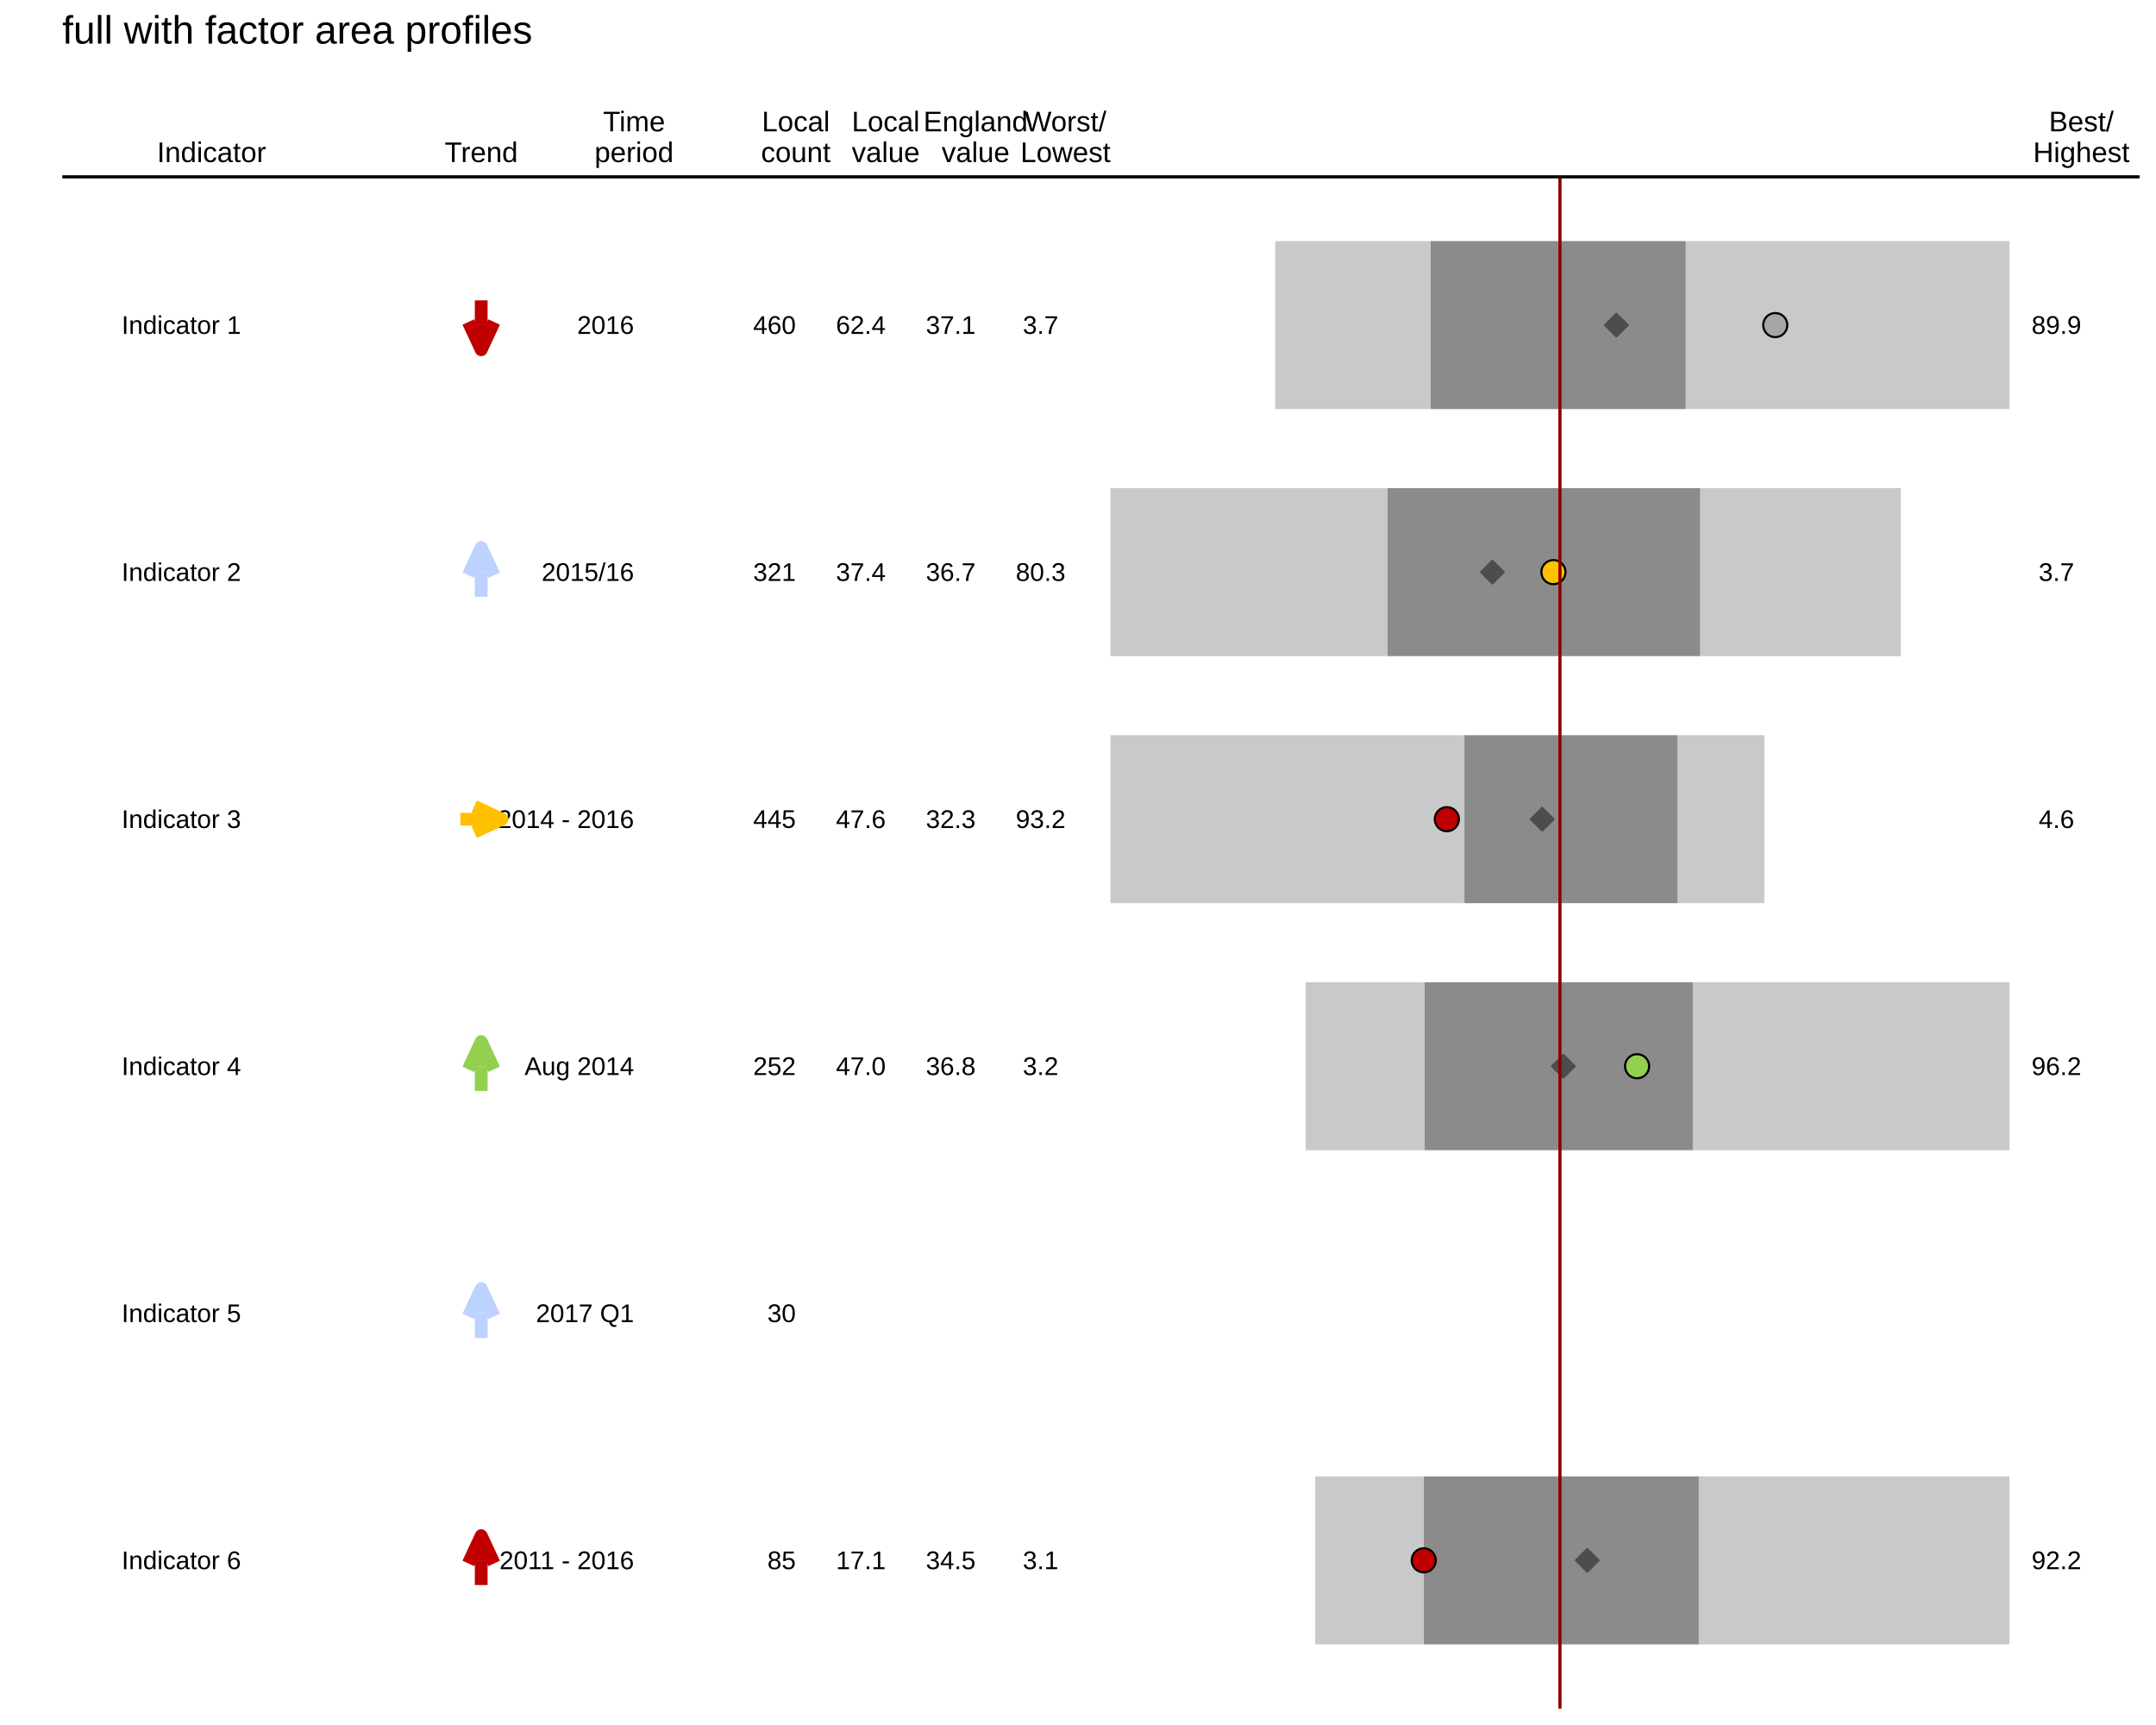
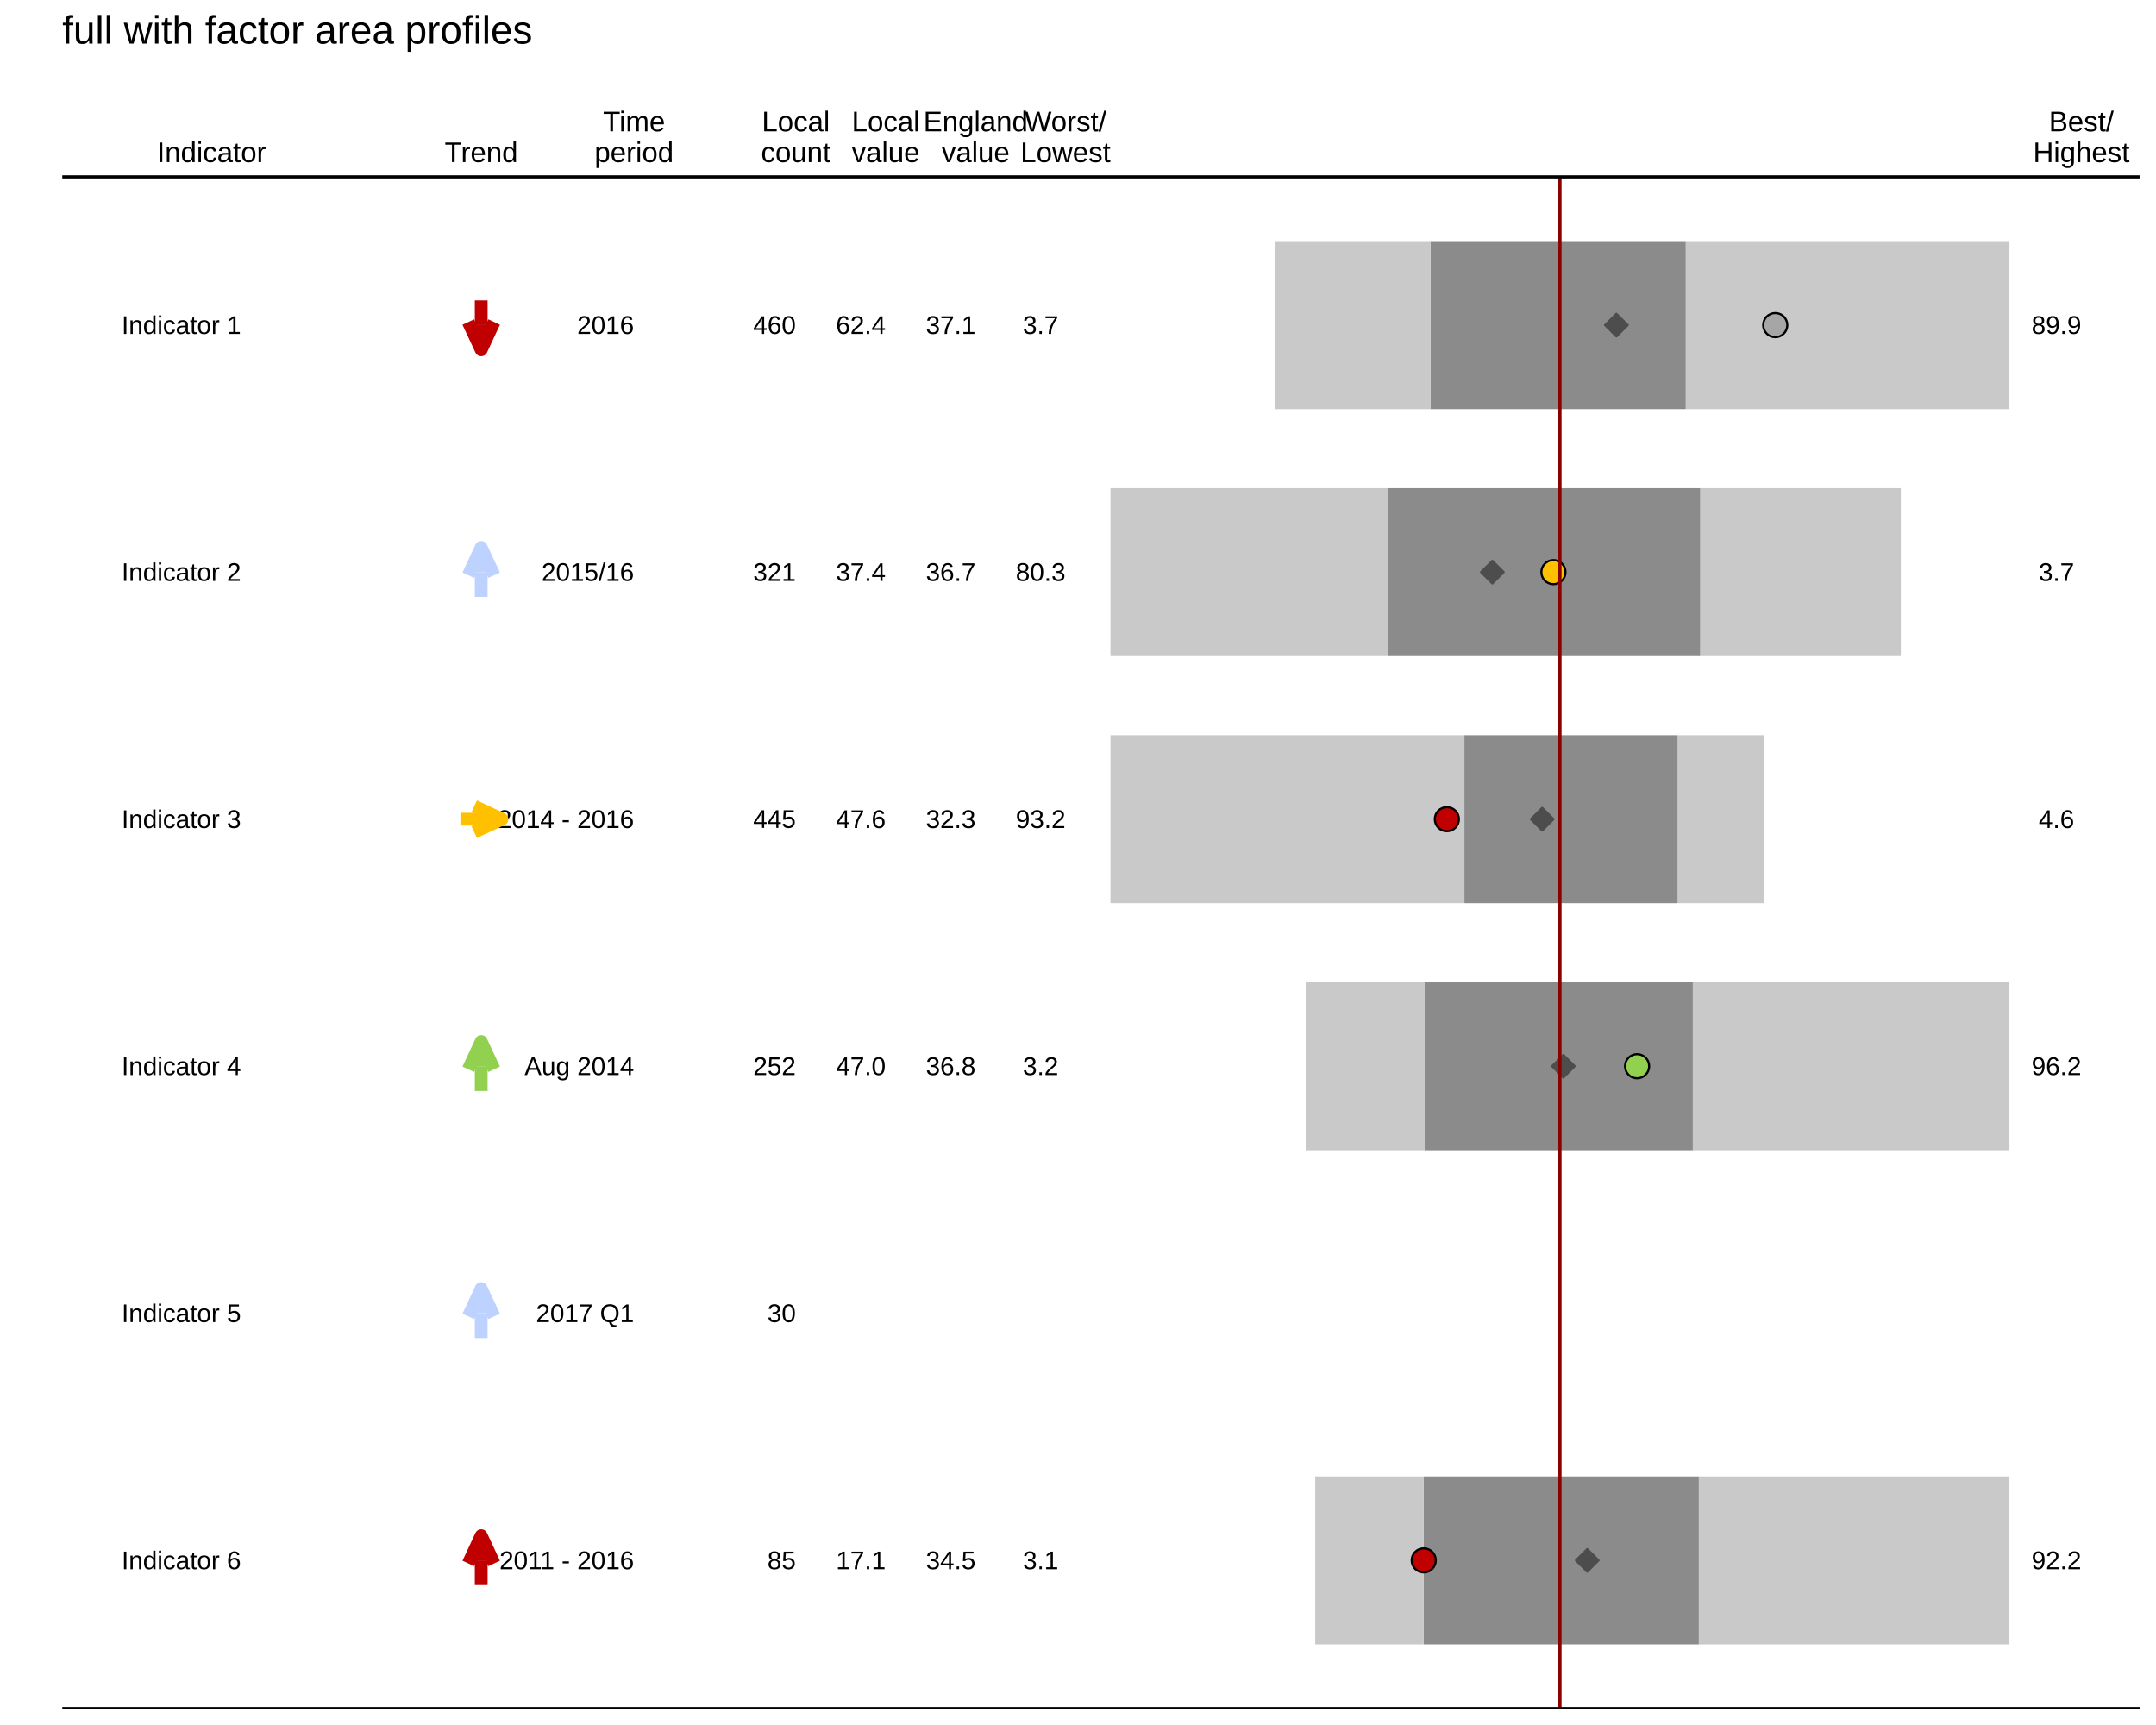
<svg xmlns="http://www.w3.org/2000/svg" viewBox="0 0 720.00 576.00">
  <defs>
    <style type="text/css">
    line, polyline, polygon, path, rect, circle {
      fill: none;
      stroke: #000000;
      stroke-linecap: round;
      stroke-linejoin: round;
      stroke-miterlimit: 10.00;
    }
  </style>
  </defs>
  <rect width="100%" height="100%" style="stroke: none; fill: #FFFFFF;" />
  <defs>
    <clipPath id="cpMjAuODB8NzE0LjUyfDU3MC41Mnw1OS4wNQ==">
      <rect x="20.80" y="59.05" width="693.72" height="511.47" />
    </clipPath>
  </defs>
  <rect x="562.96" y="80.50" width="108.09" height="56.10" style="stroke-width: 1.07; stroke: none; stroke-linecap: square; stroke-linejoin: miter; fill: #C9C9C9;" clip-path="url(#cpMjAuODB8NzE0LjUyfDU3MC41Mnw1OS4wNQ==)" />
  <rect x="477.77" y="80.50" width="85.19" height="56.10" style="stroke-width: 1.07; stroke: none; stroke-linecap: square; stroke-linejoin: miter; fill: #8B8B8B;" clip-path="url(#cpMjAuODB8NzE0LjUyfDU3MC41Mnw1OS4wNQ==)" />
  <rect x="425.79" y="80.50" width="51.98" height="56.10" style="stroke-width: 1.07; stroke: none; stroke-linecap: square; stroke-linejoin: miter; fill: #C9C9C9;" clip-path="url(#cpMjAuODB8NzE0LjUyfDU3MC41Mnw1OS4wNQ==)" />
  <rect x="370.84" y="80.50" width="54.95" height="56.10" style="stroke-width: 1.07; stroke: none; stroke-linecap: square; stroke-linejoin: miter; fill: #FFFFFF;" clip-path="url(#cpMjAuODB8NzE0LjUyfDU3MC41Mnw1OS4wNQ==)" />
  <rect x="567.79" y="162.99" width="67.00" height="56.10" style="stroke-width: 1.07; stroke: none; stroke-linecap: square; stroke-linejoin: miter; fill: #C9C9C9;" clip-path="url(#cpMjAuODB8NzE0LjUyfDU3MC41Mnw1OS4wNQ==)" />
  <rect x="463.39" y="162.99" width="104.40" height="56.10" style="stroke-width: 1.07; stroke: none; stroke-linecap: square; stroke-linejoin: miter; fill: #8B8B8B;" clip-path="url(#cpMjAuODB8NzE0LjUyfDU3MC41Mnw1OS4wNQ==)" />
  <rect x="370.84" y="162.99" width="92.55" height="56.10" style="stroke-width: 1.07; stroke: none; stroke-linecap: square; stroke-linejoin: miter; fill: #C9C9C9;" clip-path="url(#cpMjAuODB8NzE0LjUyfDU3MC41Mnw1OS4wNQ==)" />
  <rect x="370.84" y="162.99" width="0.00" height="56.10" style="stroke-width: 1.07; stroke: none; stroke-linecap: square; stroke-linejoin: miter; fill: #FFFFFF;" clip-path="url(#cpMjAuODB8NzE0LjUyfDU3MC41Mnw1OS4wNQ==)" />
  <rect x="560.25" y="245.49" width="28.96" height="56.10" style="stroke-width: 1.07; stroke: none; stroke-linecap: square; stroke-linejoin: miter; fill: #C9C9C9;" clip-path="url(#cpMjAuODB8NzE0LjUyfDU3MC41Mnw1OS4wNQ==)" />
  <rect x="489.04" y="245.49" width="71.21" height="56.10" style="stroke-width: 1.07; stroke: none; stroke-linecap: square; stroke-linejoin: miter; fill: #8B8B8B;" clip-path="url(#cpMjAuODB8NzE0LjUyfDU3MC41Mnw1OS4wNQ==)" />
  <rect x="370.84" y="245.49" width="118.20" height="56.10" style="stroke-width: 1.07; stroke: none; stroke-linecap: square; stroke-linejoin: miter; fill: #C9C9C9;" clip-path="url(#cpMjAuODB8NzE0LjUyfDU3MC41Mnw1OS4wNQ==)" />
  <rect x="370.84" y="245.49" width="0.00" height="56.10" style="stroke-width: 1.07; stroke: none; stroke-linecap: square; stroke-linejoin: miter; fill: #FFFFFF;" clip-path="url(#cpMjAuODB8NzE0LjUyfDU3MC41Mnw1OS4wNQ==)" />
  <rect x="565.32" y="327.98" width="105.73" height="56.10" style="stroke-width: 1.07; stroke: none; stroke-linecap: square; stroke-linejoin: miter; fill: #C9C9C9;" clip-path="url(#cpMjAuODB8NzE0LjUyfDU3MC41Mnw1OS4wNQ==)" />
  <rect x="475.77" y="327.98" width="89.55" height="56.10" style="stroke-width: 1.07; stroke: none; stroke-linecap: square; stroke-linejoin: miter; fill: #8B8B8B;" clip-path="url(#cpMjAuODB8NzE0LjUyfDU3MC41Mnw1OS4wNQ==)" />
  <rect x="436.03" y="327.98" width="39.74" height="56.10" style="stroke-width: 1.07; stroke: none; stroke-linecap: square; stroke-linejoin: miter; fill: #C9C9C9;" clip-path="url(#cpMjAuODB8NzE0LjUyfDU3MC41Mnw1OS4wNQ==)" />
  <rect x="370.84" y="327.98" width="65.18" height="56.10" style="stroke-width: 1.07; stroke: none; stroke-linecap: square; stroke-linejoin: miter; fill: #FFFFFF;" clip-path="url(#cpMjAuODB8NzE0LjUyfDU3MC41Mnw1OS4wNQ==)" />
  <rect x="567.32" y="492.98" width="103.73" height="56.10" style="stroke-width: 1.07; stroke: none; stroke-linecap: square; stroke-linejoin: miter; fill: #C9C9C9;" clip-path="url(#cpMjAuODB8NzE0LjUyfDU3MC41Mnw1OS4wNQ==)" />
  <rect x="475.38" y="492.98" width="91.94" height="56.10" style="stroke-width: 1.07; stroke: none; stroke-linecap: square; stroke-linejoin: miter; fill: #8B8B8B;" clip-path="url(#cpMjAuODB8NzE0LjUyfDU3MC41Mnw1OS4wNQ==)" />
  <rect x="439.21" y="492.98" width="36.17" height="56.10" style="stroke-width: 1.07; stroke: none; stroke-linecap: square; stroke-linejoin: miter; fill: #C9C9C9;" clip-path="url(#cpMjAuODB8NzE0LjUyfDU3MC41Mnw1OS4wNQ==)" />
  <rect x="370.84" y="492.98" width="68.37" height="56.10" style="stroke-width: 1.07; stroke: none; stroke-linecap: square; stroke-linejoin: miter; fill: #FFFFFF;" clip-path="url(#cpMjAuODB8NzE0LjUyfDU3MC41Mnw1OS4wNQ==)" />
  <polygon points="539.80,112.34 543.59,108.55 539.80,104.76 536.01,108.55 " style="stroke-width: 0.71; stroke: #4D4D4D; fill: #4D4D4D;" clip-path="url(#cpMjAuODB8NzE0LjUyfDU3MC41Mnw1OS4wNQ==)" />
  <polygon points="498.38,194.83 502.17,191.04 498.38,187.26 494.59,191.04 " style="stroke-width: 0.71; stroke: #4D4D4D; fill: #4D4D4D;" clip-path="url(#cpMjAuODB8NzE0LjUyfDU3MC41Mnw1OS4wNQ==)" />
  <polygon points="515.02,277.33 518.81,273.54 515.02,269.75 511.24,273.54 " style="stroke-width: 0.71; stroke: #4D4D4D; fill: #4D4D4D;" clip-path="url(#cpMjAuODB8NzE0LjUyfDU3MC41Mnw1OS4wNQ==)" />
  <polygon points="522.09,359.82 525.87,356.03 522.09,352.25 518.30,356.03 " style="stroke-width: 0.71; stroke: #4D4D4D; fill: #4D4D4D;" clip-path="url(#cpMjAuODB8NzE0LjUyfDU3MC41Mnw1OS4wNQ==)" />
  <polygon points="530.06,524.81 533.85,521.02 530.06,517.24 526.28,521.02 " style="stroke-width: 0.71; stroke: #4D4D4D; fill: #4D4D4D;" clip-path="url(#cpMjAuODB8NzE0LjUyfDU3MC41Mnw1OS4wNQ==)" />
  <circle cx="592.85" cy="108.55" r="3.02pt" style="stroke-width: 0.71; fill: #A6A6A6;" clip-path="url(#cpMjAuODB8NzE0LjUyfDU3MC41Mnw1OS4wNQ==)" />
  <circle cx="518.77" cy="191.04" r="3.02pt" style="stroke-width: 0.71; fill: #FFC000;" clip-path="url(#cpMjAuODB8NzE0LjUyfDU3MC41Mnw1OS4wNQ==)" />
  <circle cx="483.18" cy="273.54" r="3.02pt" style="stroke-width: 0.71; fill: #C00000;" clip-path="url(#cpMjAuODB8NzE0LjUyfDU3MC41Mnw1OS4wNQ==)" />
  <circle cx="546.71" cy="356.03" r="3.02pt" style="stroke-width: 0.71; fill: #92D050;" clip-path="url(#cpMjAuODB8NzE0LjUyfDU3MC41Mnw1OS4wNQ==)" />
  <circle cx="475.46" cy="521.02" r="3.02pt" style="stroke-width: 0.71; fill: #C00000;" clip-path="url(#cpMjAuODB8NzE0LjUyfDU3MC41Mnw1OS4wNQ==)" />
  <line x1="520.95" y1="570.52" x2="520.95" y2="59.05" style="stroke-width: 1.07; stroke: #8B0000; stroke-linecap: butt;" clip-path="url(#cpMjAuODB8NzE0LjUyfDU3MC41Mnw1OS4wNQ==)" />
  <g clip-path="url(#cpMjAuODB8NzE0LjUyfDU3MC41Mnw1OS4wNQ==)">
    <text x="678.44" y="111.49" style="font-size: 8.54px; font-family: Liberation Sans;" textLength="16.62px" lengthAdjust="spacingAndGlyphs">89.9</text>
  </g>
  <g clip-path="url(#cpMjAuODB8NzE0LjUyfDU3MC41Mnw1OS4wNQ==)">
    <text x="341.58" y="111.49" style="font-size: 8.54px; font-family: Liberation Sans;" textLength="14.25px" lengthAdjust="spacingAndGlyphs">3.7 </text>
  </g>
  <g clip-path="url(#cpMjAuODB8NzE0LjUyfDU3MC41Mnw1OS4wNQ==)">
    <text x="680.82" y="193.98" style="font-size: 8.54px; font-family: Liberation Sans;" textLength="14.25px" lengthAdjust="spacingAndGlyphs">3.7 </text>
  </g>
  <g clip-path="url(#cpMjAuODB8NzE0LjUyfDU3MC41Mnw1OS4wNQ==)">
    <text x="339.21" y="193.98" style="font-size: 8.54px; font-family: Liberation Sans;" textLength="16.62px" lengthAdjust="spacingAndGlyphs">80.3</text>
  </g>
  <g clip-path="url(#cpMjAuODB8NzE0LjUyfDU3MC41Mnw1OS4wNQ==)">
    <text x="680.82" y="276.48" style="font-size: 8.54px; font-family: Liberation Sans;" textLength="14.25px" lengthAdjust="spacingAndGlyphs">4.6 </text>
  </g>
  <g clip-path="url(#cpMjAuODB8NzE0LjUyfDU3MC41Mnw1OS4wNQ==)">
    <text x="339.21" y="276.48" style="font-size: 8.54px; font-family: Liberation Sans;" textLength="16.62px" lengthAdjust="spacingAndGlyphs">93.2</text>
  </g>
  <g clip-path="url(#cpMjAuODB8NzE0LjUyfDU3MC41Mnw1OS4wNQ==)">
    <text x="678.44" y="358.97" style="font-size: 8.54px; font-family: Liberation Sans;" textLength="16.62px" lengthAdjust="spacingAndGlyphs">96.2</text>
  </g>
  <g clip-path="url(#cpMjAuODB8NzE0LjUyfDU3MC41Mnw1OS4wNQ==)">
    <text x="341.58" y="358.97" style="font-size: 8.54px; font-family: Liberation Sans;" textLength="14.25px" lengthAdjust="spacingAndGlyphs">3.2 </text>
  </g>
  <g clip-path="url(#cpMjAuODB8NzE0LjUyfDU3MC41Mnw1OS4wNQ==)">
    <text x="678.44" y="523.96" style="font-size: 8.54px; font-family: Liberation Sans;" textLength="16.62px" lengthAdjust="spacingAndGlyphs">92.2</text>
  </g>
  <g clip-path="url(#cpMjAuODB8NzE0LjUyfDU3MC41Mnw1OS4wNQ==)">
    <text x="341.58" y="523.96" style="font-size: 8.54px; font-family: Liberation Sans;" textLength="14.25px" lengthAdjust="spacingAndGlyphs">3.1 </text>
  </g>
  <g clip-path="url(#cpMjAuODB8NzE0LjUyfDU3MC41Mnw1OS4wNQ==)">
    <text x="309.19" y="111.49" style="font-size: 8.54px; font-family: Liberation Sans;" textLength="16.62px" lengthAdjust="spacingAndGlyphs">37.1</text>
  </g>
  <g clip-path="url(#cpMjAuODB8NzE0LjUyfDU3MC41Mnw1OS4wNQ==)">
    <text x="309.19" y="193.98" style="font-size: 8.54px; font-family: Liberation Sans;" textLength="16.62px" lengthAdjust="spacingAndGlyphs">36.7</text>
  </g>
  <g clip-path="url(#cpMjAuODB8NzE0LjUyfDU3MC41Mnw1OS4wNQ==)">
    <text x="309.19" y="276.48" style="font-size: 8.54px; font-family: Liberation Sans;" textLength="16.62px" lengthAdjust="spacingAndGlyphs">32.3</text>
  </g>
  <g clip-path="url(#cpMjAuODB8NzE0LjUyfDU3MC41Mnw1OS4wNQ==)">
    <text x="309.19" y="358.97" style="font-size: 8.54px; font-family: Liberation Sans;" textLength="16.62px" lengthAdjust="spacingAndGlyphs">36.8</text>
  </g>
  <g clip-path="url(#cpMjAuODB8NzE0LjUyfDU3MC41Mnw1OS4wNQ==)">
    <text x="309.19" y="523.96" style="font-size: 8.54px; font-family: Liberation Sans;" textLength="16.62px" lengthAdjust="spacingAndGlyphs">34.5</text>
  </g>
  <g clip-path="url(#cpMjAuODB8NzE0LjUyfDU3MC41Mnw1OS4wNQ==)">
    <text x="279.17" y="111.49" style="font-size: 8.54px; font-family: Liberation Sans;" textLength="16.62px" lengthAdjust="spacingAndGlyphs">62.4</text>
  </g>
  <g clip-path="url(#cpMjAuODB8NzE0LjUyfDU3MC41Mnw1OS4wNQ==)">
    <text x="279.17" y="193.98" style="font-size: 8.54px; font-family: Liberation Sans;" textLength="16.62px" lengthAdjust="spacingAndGlyphs">37.4</text>
  </g>
  <g clip-path="url(#cpMjAuODB8NzE0LjUyfDU3MC41Mnw1OS4wNQ==)">
    <text x="279.17" y="276.48" style="font-size: 8.54px; font-family: Liberation Sans;" textLength="16.62px" lengthAdjust="spacingAndGlyphs">47.6</text>
  </g>
  <g clip-path="url(#cpMjAuODB8NzE0LjUyfDU3MC41Mnw1OS4wNQ==)">
    <text x="279.17" y="358.97" style="font-size: 8.54px; font-family: Liberation Sans;" textLength="16.62px" lengthAdjust="spacingAndGlyphs">47.0</text>
  </g>
  <g clip-path="url(#cpMjAuODB8NzE0LjUyfDU3MC41Mnw1OS4wNQ==)">
    <text x="279.17" y="523.96" style="font-size: 8.54px; font-family: Liberation Sans;" textLength="16.62px" lengthAdjust="spacingAndGlyphs">17.1</text>
  </g>
  <g clip-path="url(#cpMjAuODB8NzE0LjUyfDU3MC41Mnw1OS4wNQ==)">
    <text x="251.52" y="111.49" style="font-size: 8.54px; font-family: Liberation Sans;" textLength="14.25px" lengthAdjust="spacingAndGlyphs">460</text>
  </g>
  <g clip-path="url(#cpMjAuODB8NzE0LjUyfDU3MC41Mnw1OS4wNQ==)">
    <text x="251.52" y="193.98" style="font-size: 8.54px; font-family: Liberation Sans;" textLength="14.25px" lengthAdjust="spacingAndGlyphs">321</text>
  </g>
  <g clip-path="url(#cpMjAuODB8NzE0LjUyfDU3MC41Mnw1OS4wNQ==)">
    <text x="251.52" y="276.44" style="font-size: 8.54px; font-family: Liberation Sans;" textLength="14.25px" lengthAdjust="spacingAndGlyphs">445</text>
  </g>
  <g clip-path="url(#cpMjAuODB8NzE0LjUyfDU3MC41Mnw1OS4wNQ==)">
    <text x="251.52" y="358.97" style="font-size: 8.54px; font-family: Liberation Sans;" textLength="14.25px" lengthAdjust="spacingAndGlyphs">252</text>
  </g>
  <g clip-path="url(#cpMjAuODB8NzE0LjUyfDU3MC41Mnw1OS4wNQ==)">
    <text x="256.27" y="441.47" style="font-size: 8.54px; font-family: Liberation Sans;" textLength="9.50px" lengthAdjust="spacingAndGlyphs">30</text>
  </g>
  <g clip-path="url(#cpMjAuODB8NzE0LjUyfDU3MC41Mnw1OS4wNQ==)">
    <text x="256.27" y="523.96" style="font-size: 8.54px; font-family: Liberation Sans;" textLength="9.50px" lengthAdjust="spacingAndGlyphs">85</text>
  </g>
  <g clip-path="url(#cpMjAuODB8NzE0LjUyfDU3MC41Mnw1OS4wNQ==)">
    <text x="192.73" y="111.49" style="font-size: 8.54px; font-family: Liberation Sans;" textLength="19.00px" lengthAdjust="spacingAndGlyphs">2016</text>
  </g>
  <g clip-path="url(#cpMjAuODB8NzE0LjUyfDU3MC41Mnw1OS4wNQ==)">
    <text x="180.86" y="193.98" style="font-size: 8.54px; font-family: Liberation Sans;" textLength="30.88px" lengthAdjust="spacingAndGlyphs">2015/16</text>
  </g>
  <g clip-path="url(#cpMjAuODB8NzE0LjUyfDU3MC41Mnw1OS4wNQ==)">
    <text x="166.14" y="276.48" style="font-size: 8.54px; font-family: Liberation Sans;" textLength="45.59px" lengthAdjust="spacingAndGlyphs">2014 - 2016</text>
  </g>
  <g clip-path="url(#cpMjAuODB8NzE0LjUyfDU3MC41Mnw1OS4wNQ==)">
    <text x="175.17" y="358.97" style="font-size: 8.54px; font-family: Liberation Sans;" textLength="36.56px" lengthAdjust="spacingAndGlyphs">Aug 2014</text>
  </g>
  <g clip-path="url(#cpMjAuODB8NzE0LjUyfDU3MC41Mnw1OS4wNQ==)">
    <text x="178.97" y="441.47" style="font-size: 8.54px; font-family: Liberation Sans;" textLength="32.77px" lengthAdjust="spacingAndGlyphs">2017 Q1</text>
  </g>
  <g clip-path="url(#cpMjAuODB8NzE0LjUyfDU3MC41Mnw1OS4wNQ==)">
    <text x="166.78" y="523.96" style="font-size: 8.54px; font-family: Liberation Sans;" textLength="44.95px" lengthAdjust="spacingAndGlyphs">2011 - 2016</text>
  </g>
  <line x1="160.70" y1="108.55" x2="160.70" y2="116.80" style="stroke-width: 4.27; stroke: #C00000; stroke-linecap: butt;" clip-path="url(#cpMjAuODB8NzE0LjUyfDU3MC41Mnw1OS4wNQ==)" />
  <polyline points="156.38,107.53 160.70,116.80 165.02,107.53 " style="stroke-width: 4.27; stroke: #C00000; stroke-linecap: butt;" clip-path="url(#cpMjAuODB8NzE0LjUyfDU3MC41Mnw1OS4wNQ==)" />
  <line x1="160.70" y1="191.04" x2="160.70" y2="182.79" style="stroke-width: 4.27; stroke: #BED2FF; stroke-linecap: butt;" clip-path="url(#cpMjAuODB8NzE0LjUyfDU3MC41Mnw1OS4wNQ==)" />
  <polyline points="165.02,192.06 160.70,182.79 156.38,192.06 " style="stroke-width: 4.27; stroke: #BED2FF; stroke-linecap: butt;" clip-path="url(#cpMjAuODB8NzE0LjUyfDU3MC41Mnw1OS4wNQ==)" />
  <line x1="160.70" y1="273.54" x2="167.64" y2="273.54" style="stroke-width: 4.27; stroke: #FFC000; stroke-linecap: butt;" clip-path="url(#cpMjAuODB8NzE0LjUyfDU3MC41Mnw1OS4wNQ==)" />
  <polyline points="158.37,277.86 167.64,273.54 158.37,269.21 " style="stroke-width: 4.27; stroke: #FFC000; stroke-linecap: butt;" clip-path="url(#cpMjAuODB8NzE0LjUyfDU3MC41Mnw1OS4wNQ==)" />
  <line x1="160.70" y1="356.03" x2="160.70" y2="347.78" style="stroke-width: 4.27; stroke: #92D050; stroke-linecap: butt;" clip-path="url(#cpMjAuODB8NzE0LjUyfDU3MC41Mnw1OS4wNQ==)" />
  <polyline points="165.02,357.05 160.70,347.78 156.38,357.05 " style="stroke-width: 4.27; stroke: #92D050; stroke-linecap: butt;" clip-path="url(#cpMjAuODB8NzE0LjUyfDU3MC41Mnw1OS4wNQ==)" />
  <line x1="160.70" y1="438.53" x2="160.70" y2="430.28" style="stroke-width: 4.27; stroke: #BED2FF; stroke-linecap: butt;" clip-path="url(#cpMjAuODB8NzE0LjUyfDU3MC41Mnw1OS4wNQ==)" />
  <polyline points="165.02,439.55 160.70,430.28 156.38,439.55 " style="stroke-width: 4.27; stroke: #BED2FF; stroke-linecap: butt;" clip-path="url(#cpMjAuODB8NzE0LjUyfDU3MC41Mnw1OS4wNQ==)" />
  <line x1="160.70" y1="521.02" x2="160.70" y2="512.77" style="stroke-width: 4.27; stroke: #C00000; stroke-linecap: butt;" clip-path="url(#cpMjAuODB8NzE0LjUyfDU3MC41Mnw1OS4wNQ==)" />
  <polyline points="165.02,522.04 160.70,512.77 156.38,522.04 " style="stroke-width: 4.27; stroke: #C00000; stroke-linecap: butt;" clip-path="url(#cpMjAuODB8NzE0LjUyfDU3MC41Mnw1OS4wNQ==)" />
  <line x1="160.70" y1="108.55" x2="160.70" y2="100.30" style="stroke-width: 4.27; stroke: #C00000; stroke-linecap: butt;" clip-path="url(#cpMjAuODB8NzE0LjUyfDU3MC41Mnw1OS4wNQ==)" />
  <line x1="160.70" y1="191.04" x2="160.70" y2="199.29" style="stroke-width: 4.27; stroke: #BED2FF; stroke-linecap: butt;" clip-path="url(#cpMjAuODB8NzE0LjUyfDU3MC41Mnw1OS4wNQ==)" />
  <line x1="160.70" y1="273.54" x2="153.76" y2="273.54" style="stroke-width: 4.27; stroke: #FFC000; stroke-linecap: butt;" clip-path="url(#cpMjAuODB8NzE0LjUyfDU3MC41Mnw1OS4wNQ==)" />
  <line x1="160.70" y1="356.03" x2="160.70" y2="364.28" style="stroke-width: 4.27; stroke: #92D050; stroke-linecap: butt;" clip-path="url(#cpMjAuODB8NzE0LjUyfDU3MC41Mnw1OS4wNQ==)" />
  <line x1="160.70" y1="438.53" x2="160.70" y2="446.78" style="stroke-width: 4.27; stroke: #BED2FF; stroke-linecap: butt;" clip-path="url(#cpMjAuODB8NzE0LjUyfDU3MC41Mnw1OS4wNQ==)" />
  <line x1="160.70" y1="521.02" x2="160.70" y2="529.27" style="stroke-width: 4.27; stroke: #C00000; stroke-linecap: butt;" clip-path="url(#cpMjAuODB8NzE0LjUyfDU3MC41Mnw1OS4wNQ==)" />
  <g clip-path="url(#cpMjAuODB8NzE0LjUyfDU3MC41Mnw1OS4wNQ==)">
    <text x="40.62" y="111.49" style="font-size: 8.54px; font-family: Liberation Sans;" textLength="39.88px" lengthAdjust="spacingAndGlyphs">Indicator 1</text>
  </g>
  <g clip-path="url(#cpMjAuODB8NzE0LjUyfDU3MC41Mnw1OS4wNQ==)">
    <text x="40.62" y="193.98" style="font-size: 8.54px; font-family: Liberation Sans;" textLength="39.88px" lengthAdjust="spacingAndGlyphs">Indicator 2</text>
  </g>
  <g clip-path="url(#cpMjAuODB8NzE0LjUyfDU3MC41Mnw1OS4wNQ==)">
    <text x="40.62" y="276.48" style="font-size: 8.54px; font-family: Liberation Sans;" textLength="39.88px" lengthAdjust="spacingAndGlyphs">Indicator 3</text>
  </g>
  <g clip-path="url(#cpMjAuODB8NzE0LjUyfDU3MC41Mnw1OS4wNQ==)">
    <text x="40.62" y="358.97" style="font-size: 8.54px; font-family: Liberation Sans;" textLength="39.88px" lengthAdjust="spacingAndGlyphs">Indicator 4</text>
  </g>
  <g clip-path="url(#cpMjAuODB8NzE0LjUyfDU3MC41Mnw1OS4wNQ==)">
    <text x="40.62" y="441.47" style="font-size: 8.54px; font-family: Liberation Sans;" textLength="39.88px" lengthAdjust="spacingAndGlyphs">Indicator 5</text>
  </g>
  <g clip-path="url(#cpMjAuODB8NzE0LjUyfDU3MC41Mnw1OS4wNQ==)">
    <text x="40.62" y="523.96" style="font-size: 8.54px; font-family: Liberation Sans;" textLength="39.88px" lengthAdjust="spacingAndGlyphs">Indicator 6</text>
  </g>
+   <line x1="20.80" y1="570.52" x2="714.52" y2="570.52" style="stroke-width: 1.07; stroke-linecap: butt;" clip-path="url(#cpMjAuODB8NzE0LjUyfDU3MC41Mnw1OS4wNQ==)" />
  <defs>
    <clipPath id="cpMC4wMHw3MjAuMDB8NTc2LjAwfDAuMDA=">
      <rect x="0.00" y="0.00" width="720.00" height="576.00" />
    </clipPath>
  </defs>
  <polyline points="20.80,59.05 714.52,59.05 " style="stroke-width: 1.07; stroke-linecap: butt;" clip-path="url(#cpMC4wMHw3MjAuMDB8NTc2LjAwfDAuMDA=)" />
  <g clip-path="url(#cpMC4wMHw3MjAuMDB8NTc2LjAwfDAuMDA=)">
    <text x="52.43" y="54.12" style="font-size: 9.50px; font-family: Liberation Sans;" textLength="36.42px" lengthAdjust="spacingAndGlyphs">Indicator</text>
  </g>
  <g clip-path="url(#cpMC4wMHw3MjAuMDB8NTc2LjAwfDAuMDA=)">
    <text x="148.48" y="54.12" style="font-size: 9.50px; font-family: Liberation Sans;" textLength="24.44px" lengthAdjust="spacingAndGlyphs">Trend</text>
  </g>
  <g clip-path="url(#cpMC4wMHw3MjAuMDB8NTc2LjAwfDAuMDA=)">
    <text x="201.37" y="43.85" style="font-size: 9.50px; font-family: Liberation Sans;" textLength="20.73px" lengthAdjust="spacingAndGlyphs">Time</text>
  </g>
  <g clip-path="url(#cpMC4wMHw3MjAuMDB8NTc2LjAwfDAuMDA=)">
    <text x="198.54" y="54.12" style="font-size: 9.50px; font-family: Liberation Sans;" textLength="26.39px" lengthAdjust="spacingAndGlyphs">period</text>
  </g>
  <g clip-path="url(#cpMC4wMHw3MjAuMDB8NTc2LjAwfDAuMDA=)">
    <text x="254.42" y="43.85" style="font-size: 9.50px; font-family: Liberation Sans;" textLength="22.70px" lengthAdjust="spacingAndGlyphs">Local</text>
  </g>
  <g clip-path="url(#cpMC4wMHw3MjAuMDB8NTc2LjAwfDAuMDA=)">
    <text x="254.15" y="54.12" style="font-size: 9.50px; font-family: Liberation Sans;" textLength="23.23px" lengthAdjust="spacingAndGlyphs">count</text>
  </g>
  <g clip-path="url(#cpMC4wMHw3MjAuMDB8NTc2LjAwfDAuMDA=)">
    <text x="284.44" y="43.85" style="font-size: 9.50px; font-family: Liberation Sans;" textLength="22.70px" lengthAdjust="spacingAndGlyphs">Local</text>
  </g>
  <g clip-path="url(#cpMC4wMHw3MjAuMDB8NTc2LjAwfDAuMDA=)">
    <text x="284.44" y="54.12" style="font-size: 9.50px; font-family: Liberation Sans;" textLength="22.70px" lengthAdjust="spacingAndGlyphs">value</text>
  </g>
  <g clip-path="url(#cpMC4wMHw3MjAuMDB8NTc2LjAwfDAuMDA=)">
    <text x="308.38" y="43.85" style="font-size: 9.50px; font-family: Liberation Sans;" textLength="34.86px" lengthAdjust="spacingAndGlyphs">England</text>
  </g>
  <g clip-path="url(#cpMC4wMHw3MjAuMDB8NTc2LjAwfDAuMDA=)">
    <text x="314.46" y="54.12" style="font-size: 9.50px; font-family: Liberation Sans;" textLength="22.70px" lengthAdjust="spacingAndGlyphs">value</text>
  </g>
  <g clip-path="url(#cpMC4wMHw3MjAuMDB8NTc2LjAwfDAuMDA=)">
    <text x="342.20" y="43.85" style="font-size: 9.50px; font-family: Liberation Sans;" textLength="27.27px" lengthAdjust="spacingAndGlyphs">Worst/</text>
  </g>
  <g clip-path="url(#cpMC4wMHw3MjAuMDB8NTc2LjAwfDAuMDA=)">
    <text x="340.79" y="54.12" style="font-size: 9.50px; font-family: Liberation Sans;" textLength="30.09px" lengthAdjust="spacingAndGlyphs">Lowest</text>
  </g>
  <g clip-path="url(#cpMC4wMHw3MjAuMDB8NTc2LjAwfDAuMDA=)">
    <text x="684.24" y="43.85" style="font-size: 9.50px; font-family: Liberation Sans;" textLength="21.66px" lengthAdjust="spacingAndGlyphs">Best/</text>
  </g>
  <g clip-path="url(#cpMC4wMHw3MjAuMDB8NTc2LjAwfDAuMDA=)">
    <text x="678.97" y="54.12" style="font-size: 9.50px; font-family: Liberation Sans;" textLength="32.20px" lengthAdjust="spacingAndGlyphs">Highest</text>
  </g>
  <g clip-path="url(#cpMC4wMHw3MjAuMDB8NTc2LjAwfDAuMDA=)">
    <text x="20.80" y="14.56" style="font-size: 13.20px; font-family: Liberation Sans;" textLength="156.77px" lengthAdjust="spacingAndGlyphs">full with factor area profiles</text>
  </g>
</svg>
